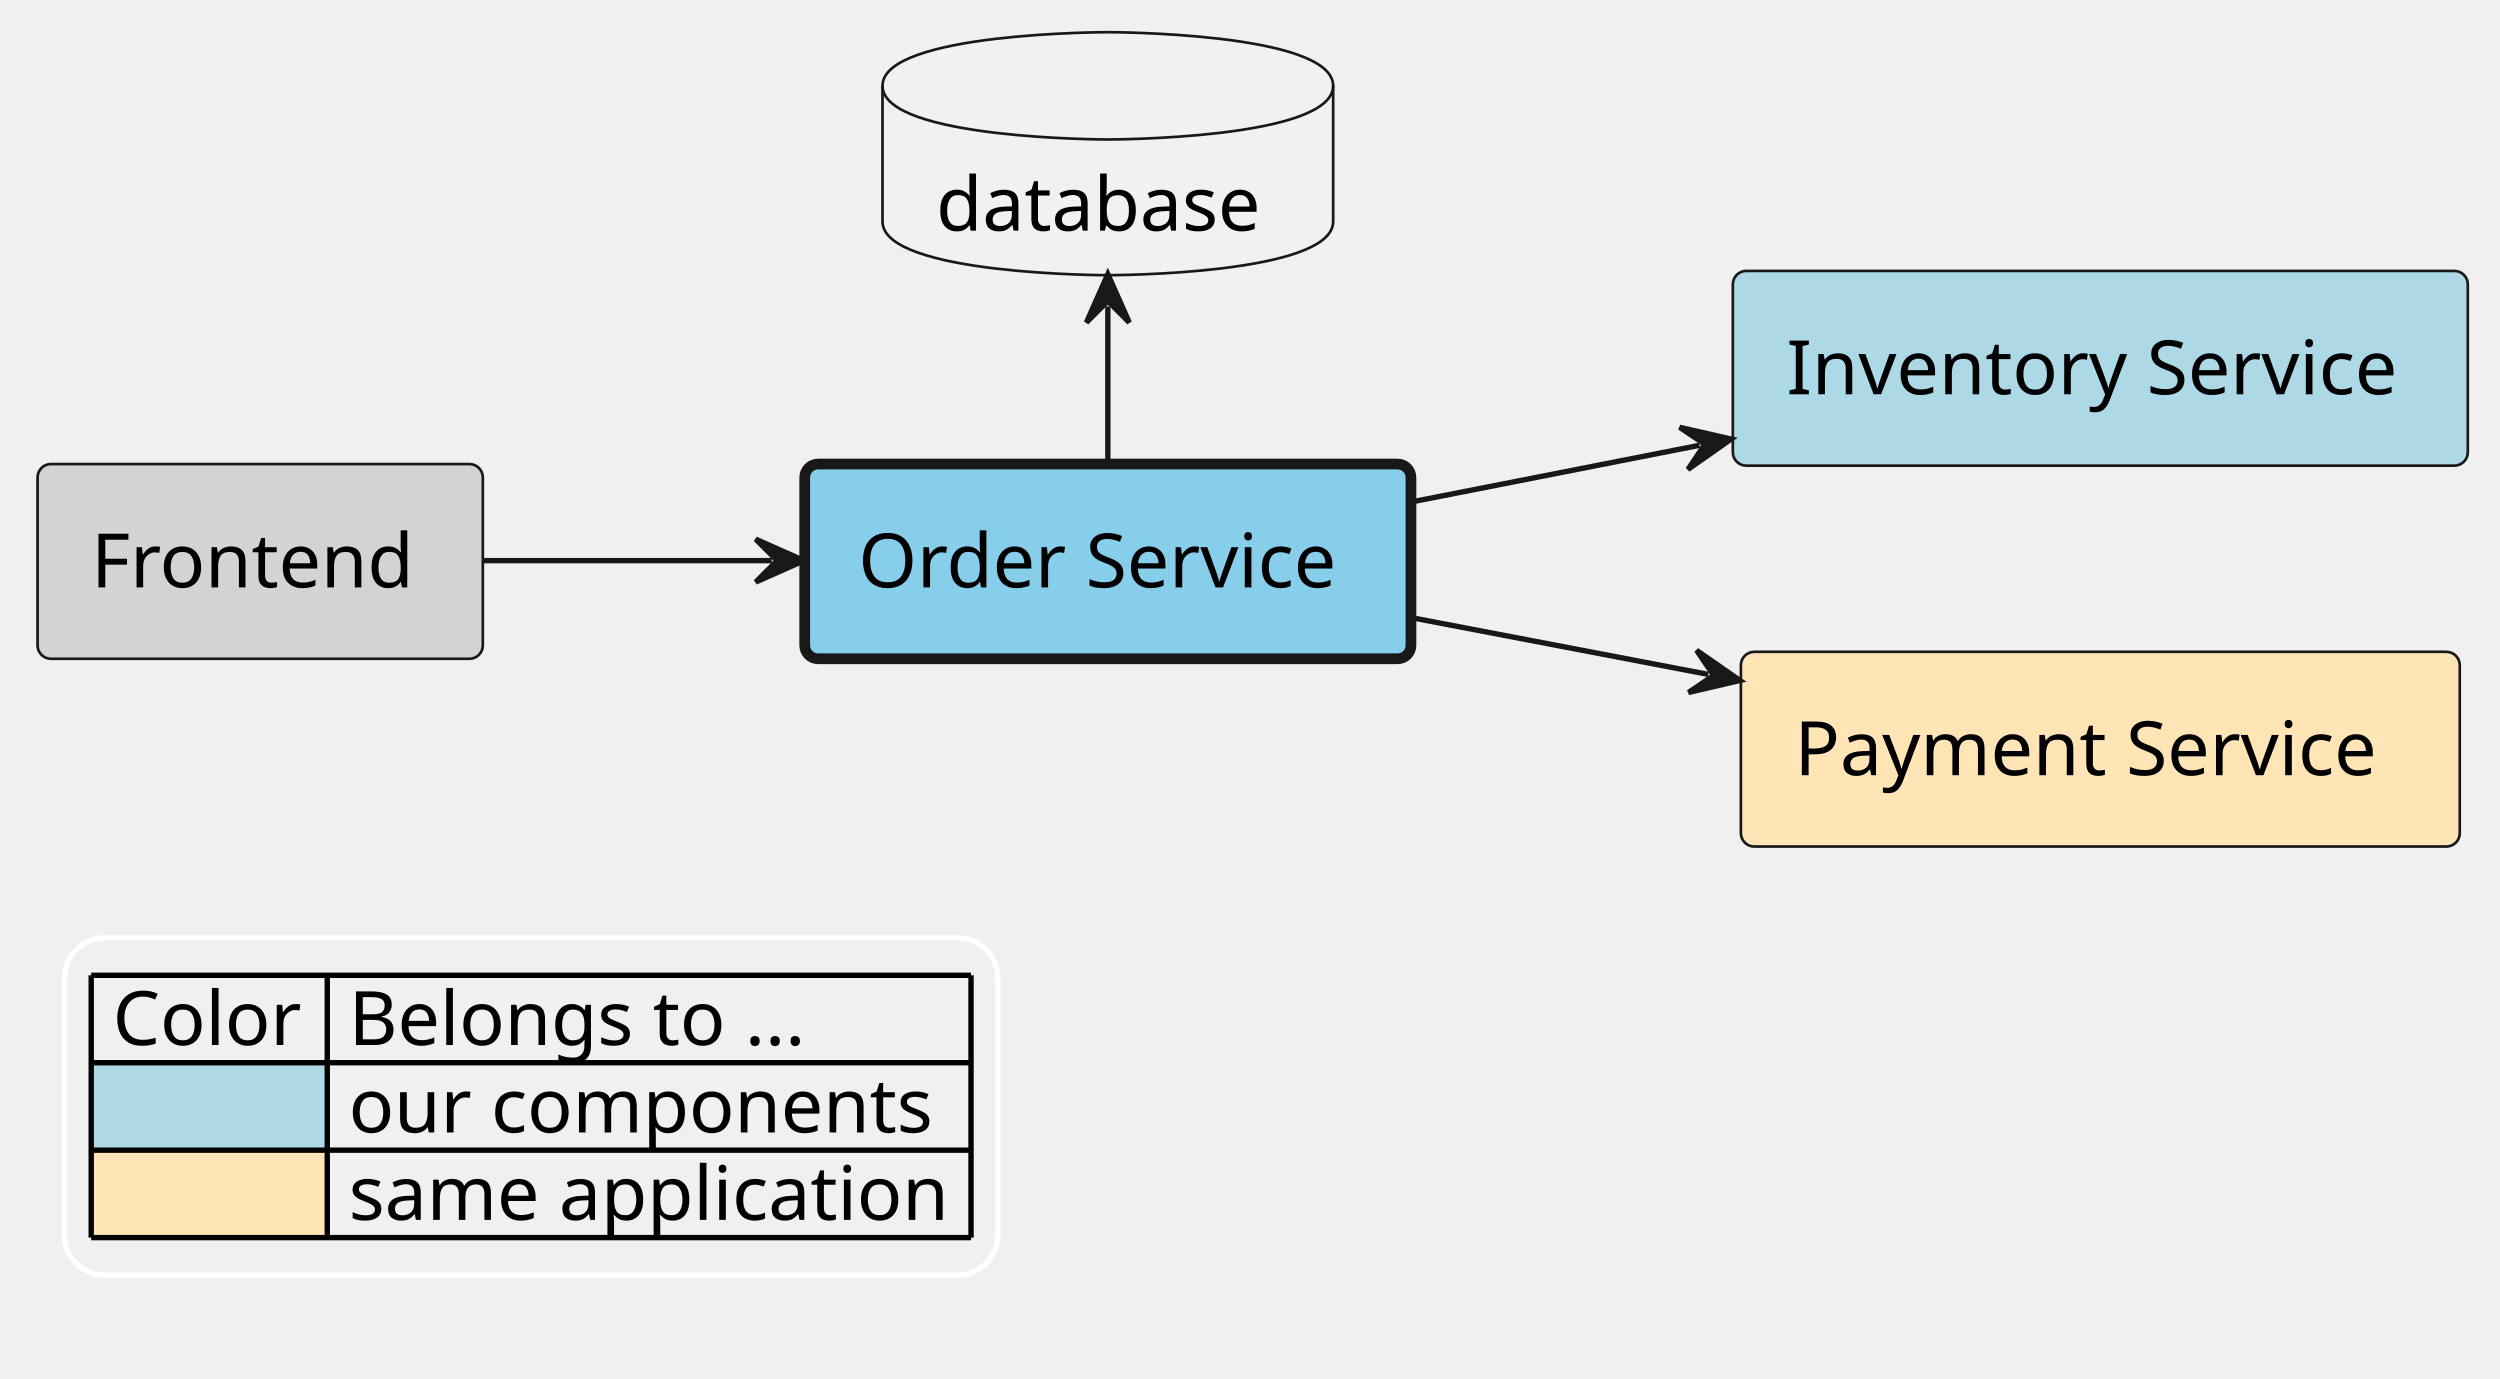
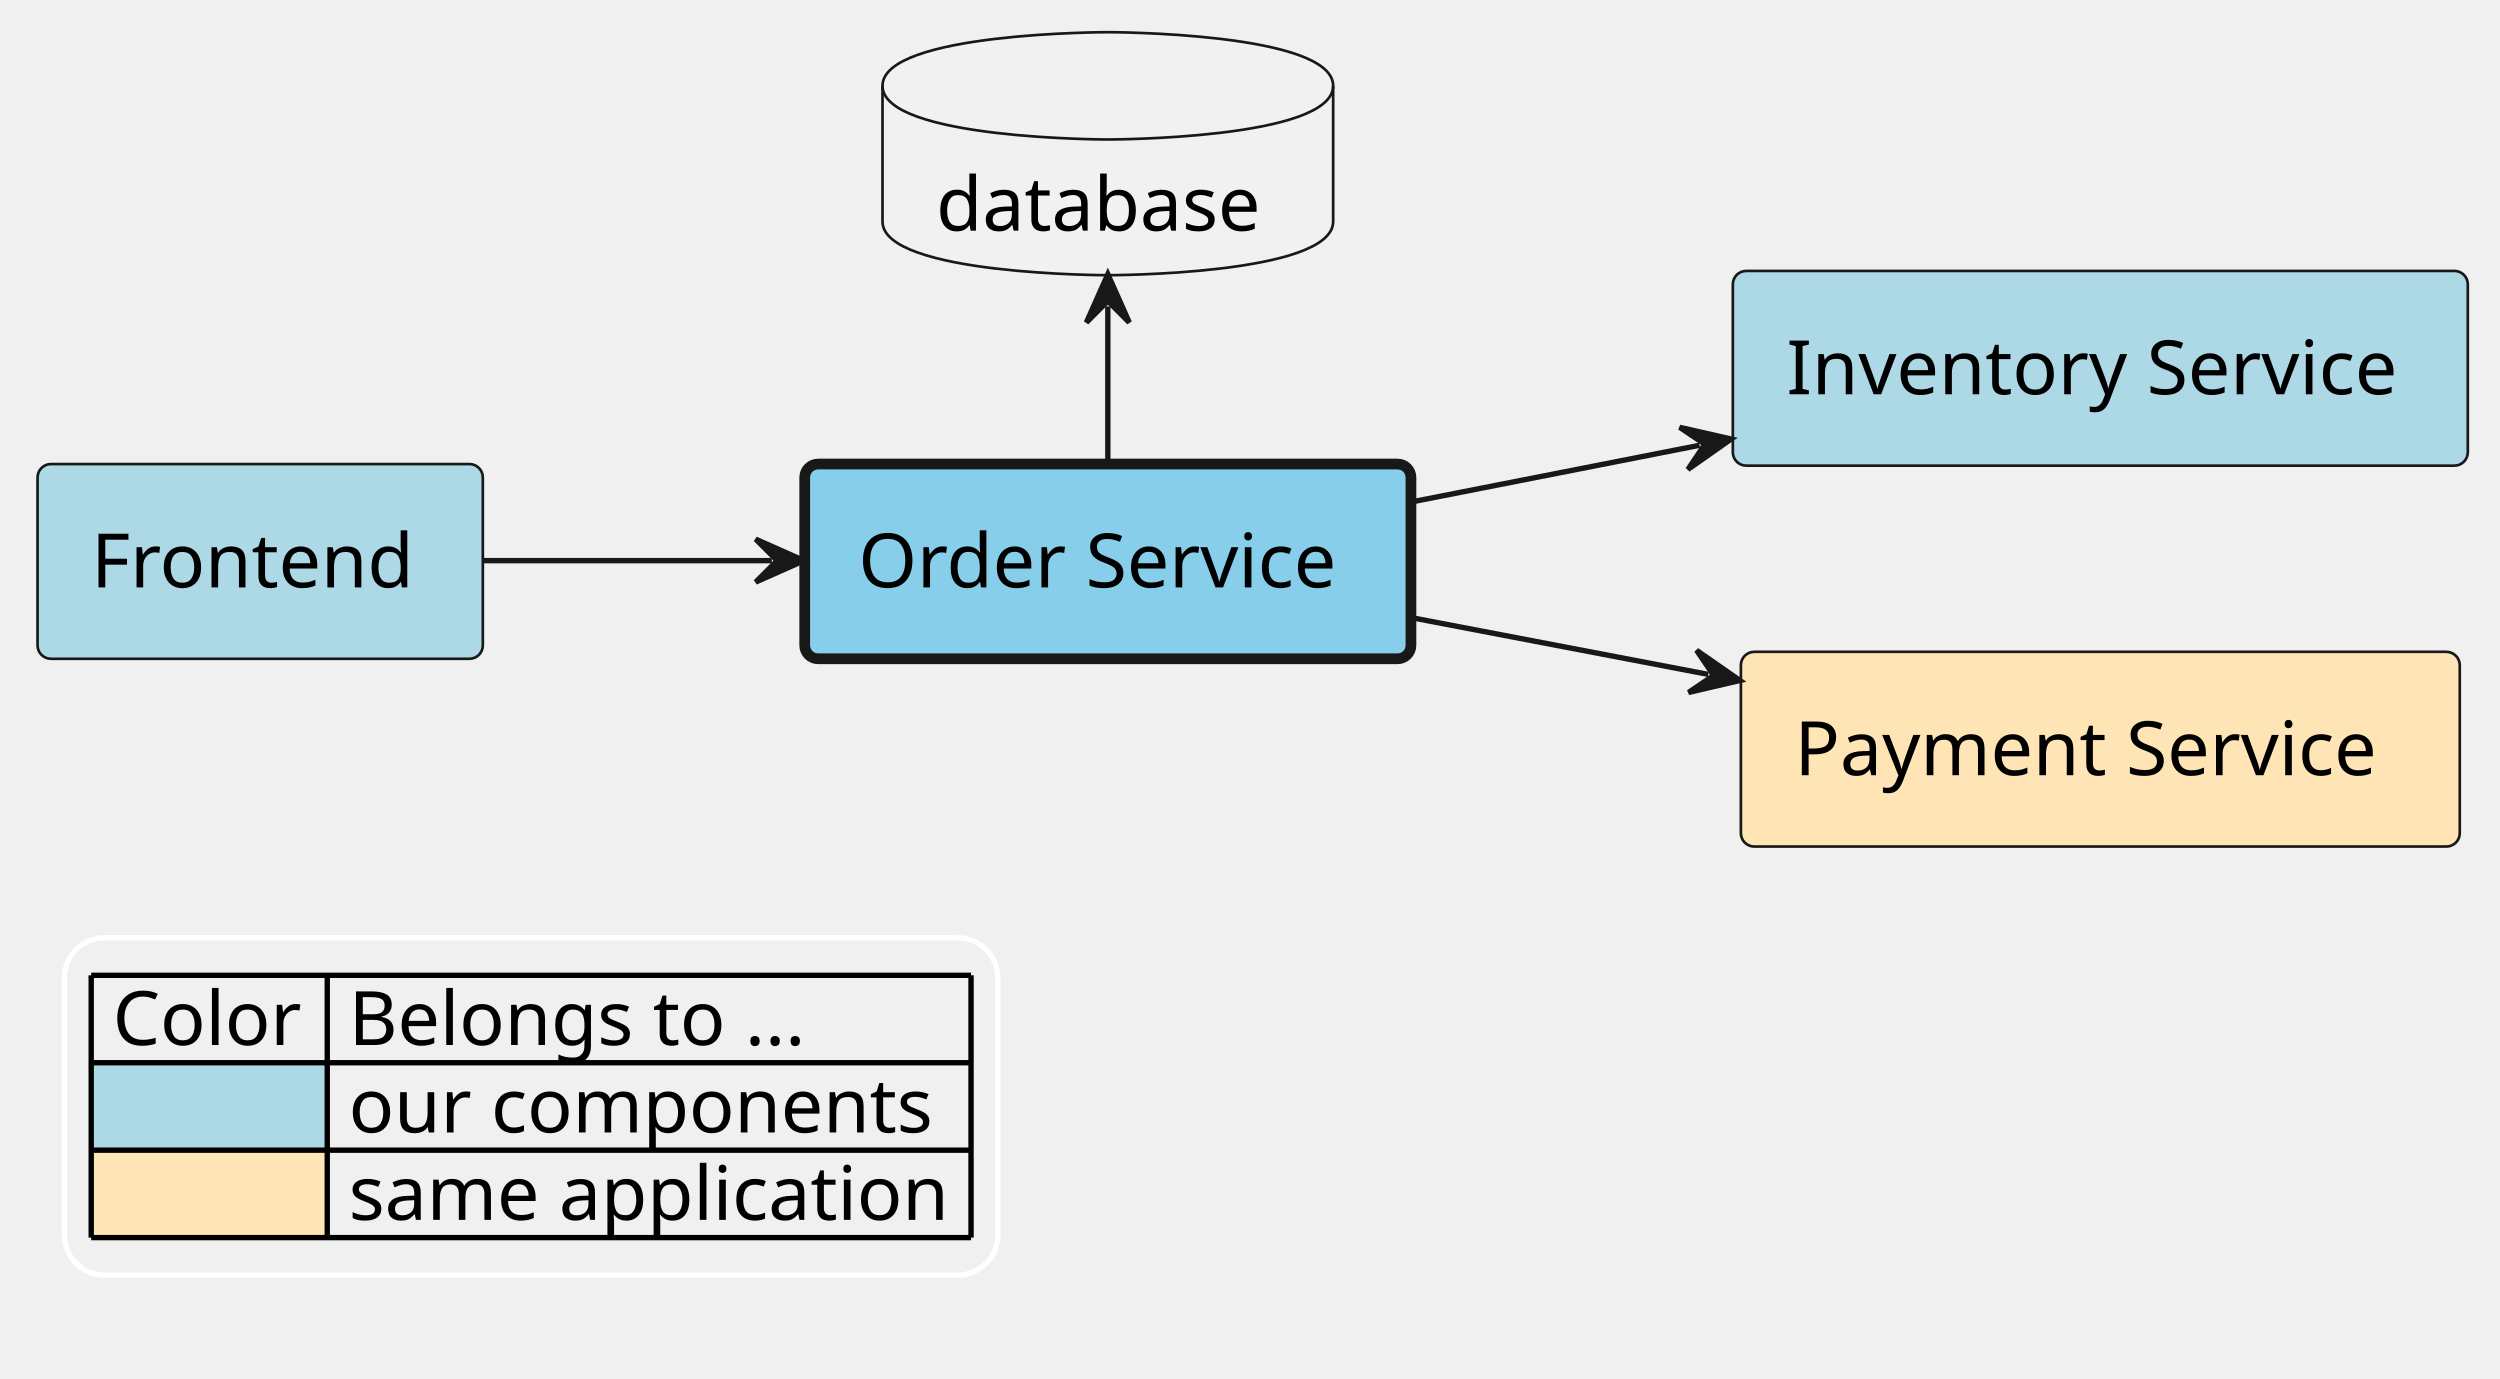
<svg xmlns="http://www.w3.org/2000/svg" contentStyleType="text/css" height="257px" preserveAspectRatio="none" style="width:466px;height:257px;background:#FFFFFF;" version="1.1" viewBox="0 0 466 257" width="466px" zoomAndPan="magnify">
  <defs />
  <g>
    <g id="elem_application__team__frontend">
-       <rect fill="#D3D3D3" height="36.297" rx="2.5" ry="2.5" style="stroke:#181818;stroke-width:0.5;" width="83" x="7" y="86.5" />
+       <rect fill="#ADD8E6" height="36.297" rx="2.5" ry="2.5" style="stroke:#181818;stroke-width:0.5;" width="83" x="7" y="86.5" />
      <text fill="#000000" font-family="sans-serif" font-size="14" lengthAdjust="spacing" textLength="63" x="17" y="109.495">Frontend</text>
    </g>
    <g id="elem_application__team__order_service">
      <rect fill="#87CEEB" height="36.297" rx="2.5" ry="2.5" style="stroke:#181818;stroke-width:2.0;" width="113" x="150" y="86.5" />
      <text fill="#000000" font-family="sans-serif" font-size="14" lengthAdjust="spacing" textLength="93" x="160" y="109.495">Order Service</text>
    </g>
    <g id="elem_application__team__order_database">
      <path d="M164.5,16 C164.5,6 206.5,6 206.5,6 C206.5,6 248.5,6 248.5,16 L248.5,41.297 C248.5,51.297 206.5,51.297 206.5,51.297 C206.5,51.297 164.5,51.297 164.5,41.297 L164.5,16 " fill="#F1F1F1" style="stroke:#181818;stroke-width:0.5;" />
      <path d="M164.5,16 C164.5,26 206.5,26 206.5,26 C206.5,26 248.5,26 248.5,16 " fill="none" style="stroke:#181818;stroke-width:0.5;" />
      <text fill="#000000" font-family="sans-serif" font-size="14" lengthAdjust="spacing" textLength="64" x="174.5" y="42.995">database</text>
    </g>
    <g id="elem_application__team__inventory_service">
      <rect fill="#ADD8E6" height="36.297" rx="2.5" ry="2.5" style="stroke:#181818;stroke-width:0.5;" width="137" x="323" y="50.5" />
      <text fill="#000000" font-family="sans-serif" font-size="14" lengthAdjust="spacing" textLength="117" x="333" y="73.495">Inventory Service</text>
    </g>
    <g id="elem_application__payment_service">
      <rect fill="#FFE4B5" height="36.297" rx="2.5" ry="2.5" style="stroke:#181818;stroke-width:0.5;" width="134" x="324.5" y="121.5" />
      <text fill="#000000" font-family="sans-serif" font-size="14" lengthAdjust="spacing" textLength="114" x="334.5" y="144.495">Payment Service</text>
    </g>
    <g id="link_application__team__frontend_application__team__order_service">
      <path d="M90.08,104.5 C108.32,104.5 124.13,104.5 143.86,104.5 " fill="none" id="application__team__frontend-to-application__team__order_service" style="stroke:#181818;stroke-width:1.0;" />
      <polygon fill="#181818" points="149.86,104.5,140.86,100.5,144.86,104.5,140.86,108.5,149.86,104.5" style="stroke:#181818;stroke-width:1.0;" />
    </g>
    <g id="link_application__team__order_database_application__team__order_service">
      <path d="M206.5,57.11 C206.5,68.87 206.5,74.63 206.5,86.39 " fill="none" id="application__team__order_database-backto-application__team__order_service" style="stroke:#181818;stroke-width:1.0;" />
      <polygon fill="#181818" points="206.5,51.11,202.5,60.11,206.5,56.11,210.5,60.11,206.5,51.11" style="stroke:#181818;stroke-width:1.0;" />
    </g>
    <g id="link_application__team__order_service_application__team__inventory_service">
      <path d="M263.4,93.5 C282.11,89.82 297.283,86.838 316.803,82.998 " fill="none" id="application__team__order_service-to-application__team__inventory_service" style="stroke:#181818;stroke-width:1.0;" />
      <polygon fill="#181818" points="322.69,81.84,313.087,79.652,317.784,82.805,314.631,87.502,322.69,81.84" style="stroke:#181818;stroke-width:1.0;" />
    </g>
    <g id="link_application__team__order_service_application__payment_service">
      <path d="M263.4,115.19 C282.64,118.87 298.467,121.893 318.437,125.713 " fill="none" id="application__team__order_service-to-application__payment_service" style="stroke:#181818;stroke-width:1.0;" />
      <polygon fill="#181818" points="324.33,126.84,316.242,121.22,319.419,125.901,314.739,129.078,324.33,126.84" style="stroke:#181818;stroke-width:1.0;" />
    </g>
    <rect fill="none" height="62.891" id="_legend" rx="7.5" ry="7.5" style="stroke:#FFFFFF;stroke-width:1.0;" width="174" x="12" y="174.797" />
    <text fill="#000000" font-family="sans-serif" font-size="14" lengthAdjust="spacing" textLength="36" x="21" y="194.792">Color</text>
    <text fill="#000000" font-family="sans-serif" font-size="14" lengthAdjust="spacing" textLength="91" x="65" y="194.792">Belongs to ...</text>
    <rect fill="#ADD8E6" height="16.297" style="stroke:none;stroke-width:1.0;" width="44" x="17" y="198.094" />
    <text fill="#000000" font-family="sans-serif" font-size="14" lengthAdjust="spacing" textLength="4" x="17" y="211.089"> </text>
    <text fill="#000000" font-family="sans-serif" font-size="14" lengthAdjust="spacing" textLength="115" x="65" y="211.089">our components</text>
    <rect fill="#FFE4B5" height="16.297" style="stroke:none;stroke-width:1.0;" width="44" x="17" y="214.391" />
    <text fill="#000000" font-family="sans-serif" font-size="14" lengthAdjust="spacing" textLength="4" x="17" y="227.386"> </text>
    <text fill="#000000" font-family="sans-serif" font-size="14" lengthAdjust="spacing" textLength="116" x="65" y="227.386">same application</text>
    <line style="stroke:#000000;stroke-width:1.0;" x1="17" x2="181" y1="181.797" y2="181.797" />
    <line style="stroke:#000000;stroke-width:1.0;" x1="17" x2="181" y1="198.094" y2="198.094" />
    <line style="stroke:#000000;stroke-width:1.0;" x1="17" x2="181" y1="214.391" y2="214.391" />
    <line style="stroke:#000000;stroke-width:1.0;" x1="17" x2="181" y1="230.688" y2="230.688" />
    <line style="stroke:#000000;stroke-width:1.0;" x1="17" x2="17" y1="181.797" y2="230.688" />
    <line style="stroke:#000000;stroke-width:1.0;" x1="61" x2="61" y1="181.797" y2="230.688" />
    <line style="stroke:#000000;stroke-width:1.0;" x1="181" x2="181" y1="181.797" y2="230.688" />
  </g>
</svg>
